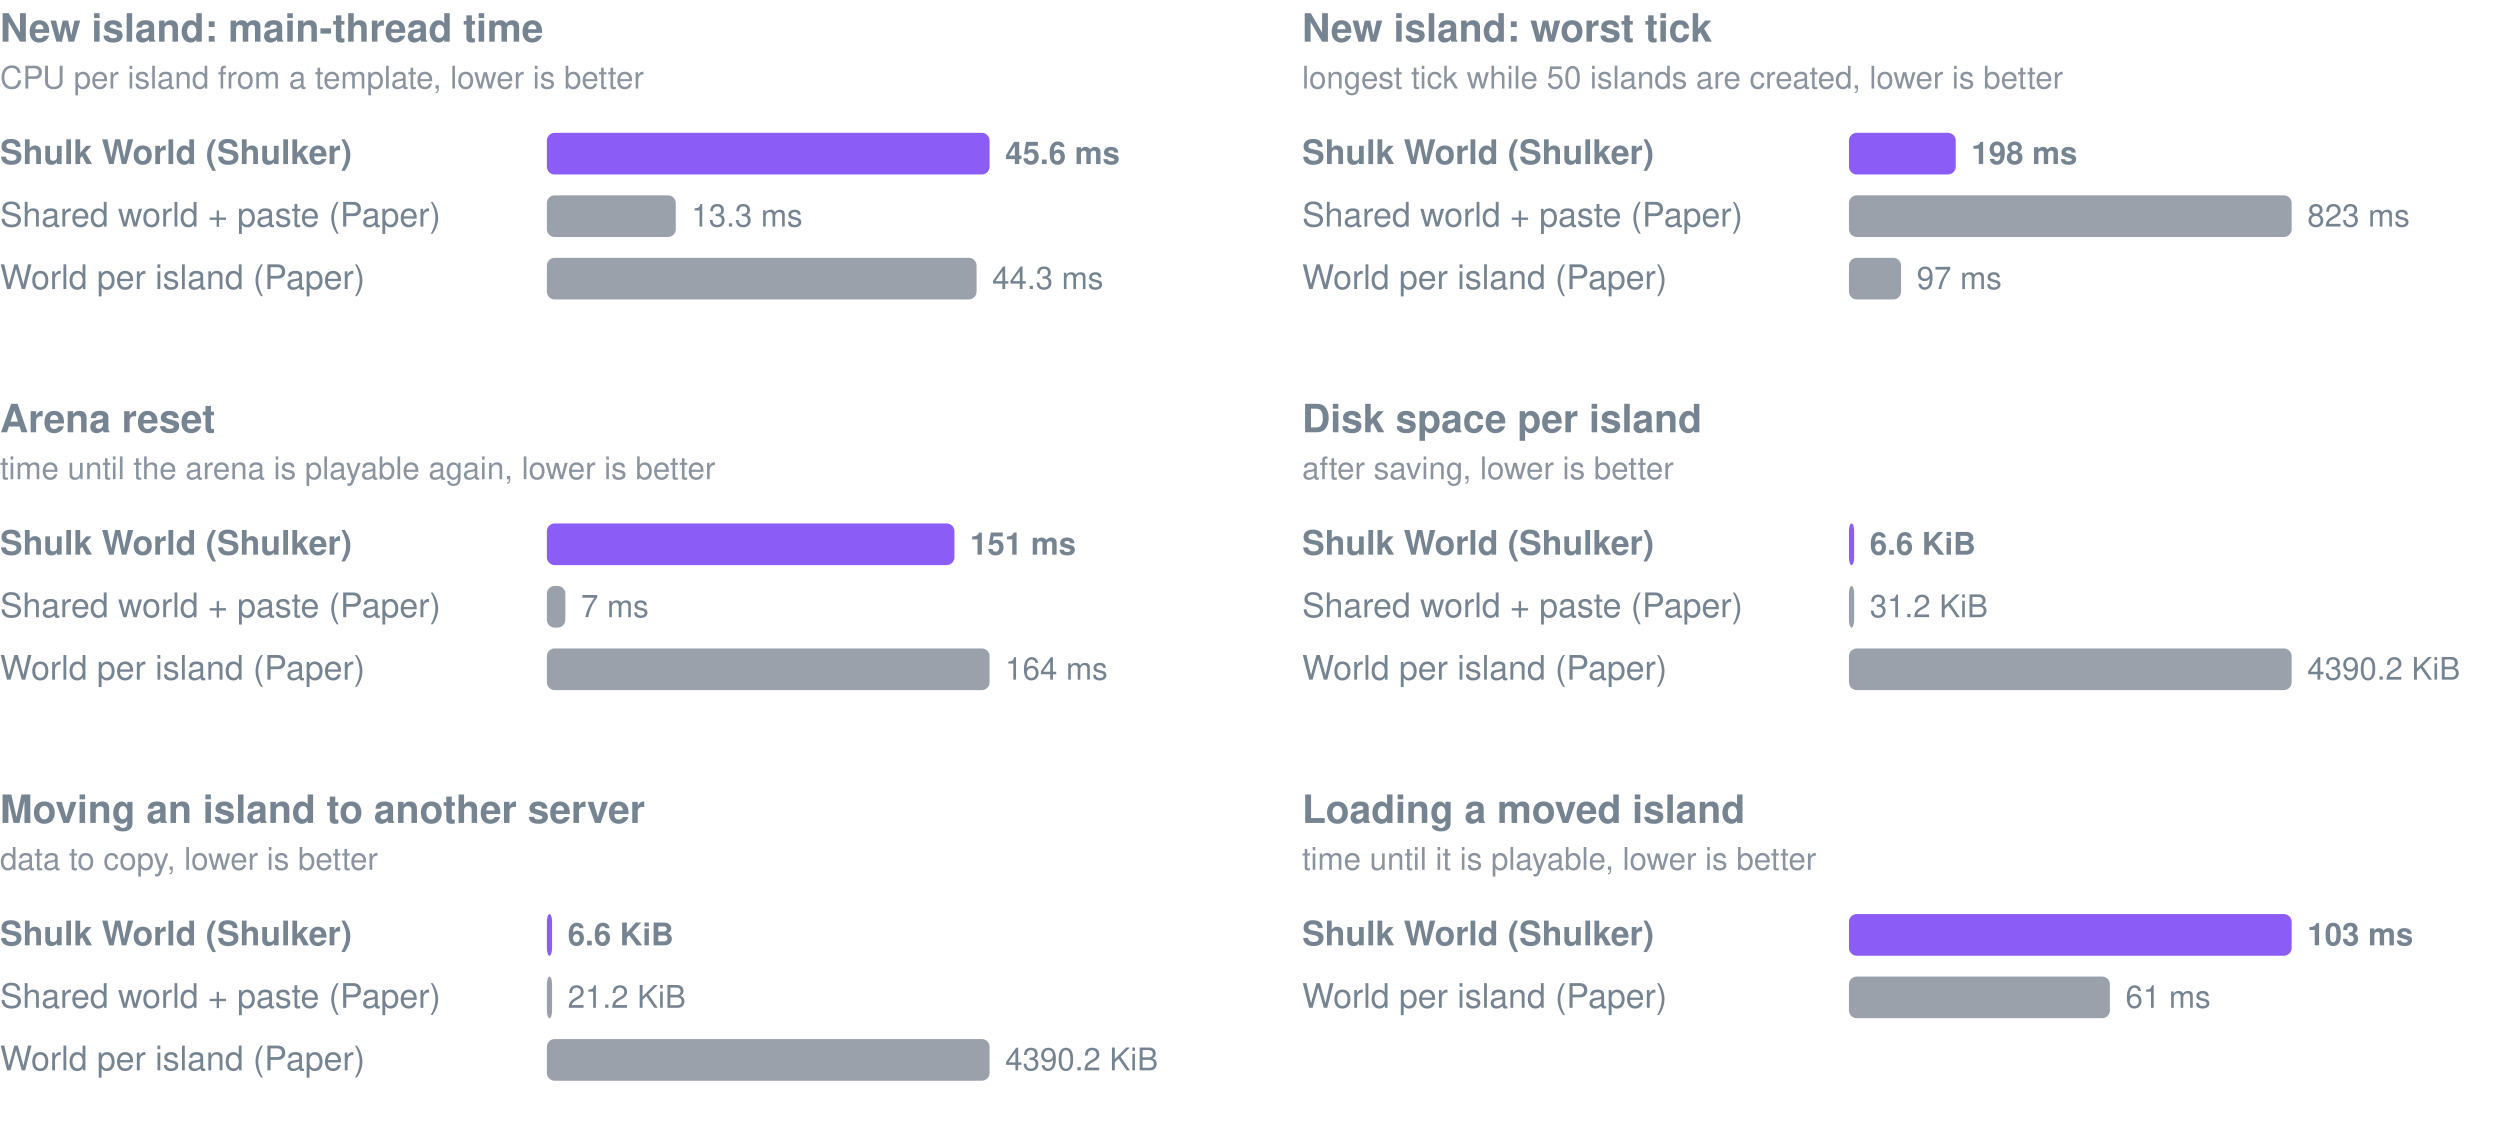
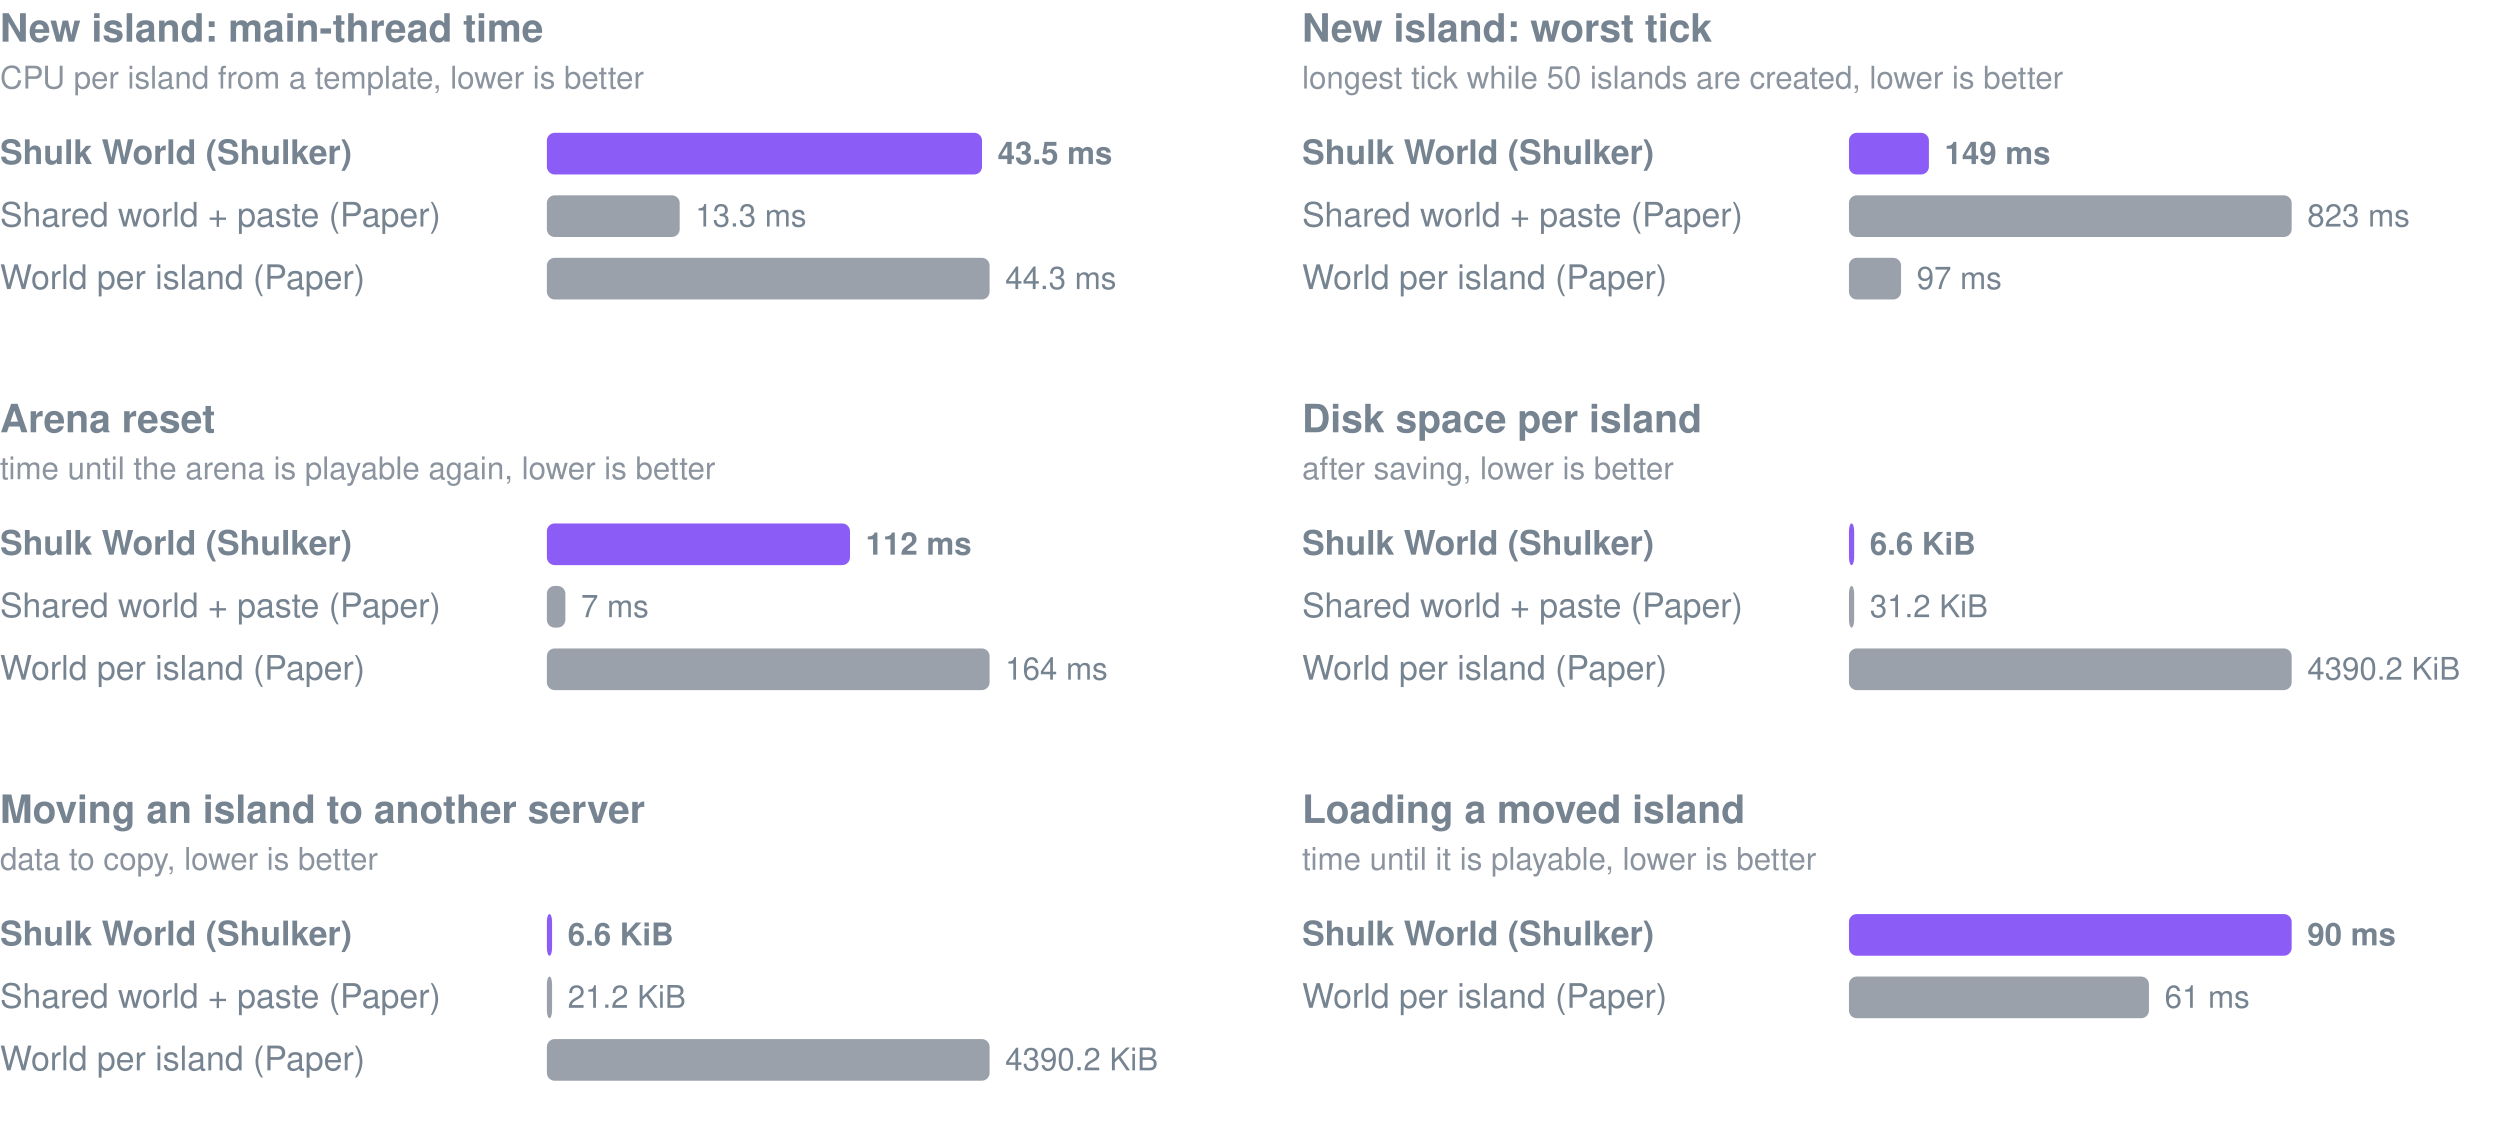
<svg xmlns="http://www.w3.org/2000/svg" width="960" height="432" viewBox="0 0 960 432" role="img" aria-label="Islands and arenas: Shulk Worlds on Shulker against pasting and world folders on Paper">
  <text x="0" y="16" font-family="-apple-system, 'Segoe UI', Helvetica, Arial, sans-serif" font-size="15" font-weight="600" fill="#768390">New island: main-thread time</text>
  <text x="0" y="34" font-family="-apple-system, 'Segoe UI', Helvetica, Arial, sans-serif" font-size="12" fill="#8b949e">CPU per island from a template, lower is better</text>
  <text x="0" y="63" font-family="-apple-system, 'Segoe UI', Helvetica, Arial, sans-serif" font-size="13" font-weight="700" fill="#768390">Shulk World (Shulker)</text>
-   <rect x="210" y="51" width="170.0" height="16" rx="3" fill="#8b5cf6" />
-   <text x="386.0" y="63" font-family="-apple-system, 'Segoe UI', Helvetica, Arial, sans-serif" font-size="12" font-weight="700" fill="#768390">45.6 ms</text>
+   <rect x="210" y="51" width="167.1" height="16" rx="3" fill="#8b5cf6" />
+   <text x="383.1" y="63" font-family="-apple-system, 'Segoe UI', Helvetica, Arial, sans-serif" font-size="12" font-weight="700" fill="#768390">43.5 ms</text>
  <text x="0" y="87" font-family="-apple-system, 'Segoe UI', Helvetica, Arial, sans-serif" font-size="13" font-weight="400" fill="#768390">Shared world + paste (Paper)</text>
-   <rect x="210" y="75" width="49.5" height="16" rx="3" fill="#9aa1ab" />
-   <text x="265.5" y="87" font-family="-apple-system, 'Segoe UI', Helvetica, Arial, sans-serif" font-size="12" font-weight="400" fill="#768390">13.3 ms</text>
+   <rect x="210" y="75" width="51.0" height="16" rx="3" fill="#9aa1ab" />
+   <text x="267.0" y="87" font-family="-apple-system, 'Segoe UI', Helvetica, Arial, sans-serif" font-size="12" font-weight="400" fill="#768390">13.3 ms</text>
  <text x="0" y="111" font-family="-apple-system, 'Segoe UI', Helvetica, Arial, sans-serif" font-size="13" font-weight="400" fill="#768390">World per island (Paper)</text>
-   <rect x="210" y="99" width="165.0" height="16" rx="3" fill="#9aa1ab" />
-   <text x="381.0" y="111" font-family="-apple-system, 'Segoe UI', Helvetica, Arial, sans-serif" font-size="12" font-weight="400" fill="#768390">44.3 ms</text>
+   <rect x="210" y="99" width="170.0" height="16" rx="3" fill="#9aa1ab" />
+   <text x="386.0" y="111" font-family="-apple-system, 'Segoe UI', Helvetica, Arial, sans-serif" font-size="12" font-weight="400" fill="#768390">44.3 ms</text>
  <text x="500" y="16" font-family="-apple-system, 'Segoe UI', Helvetica, Arial, sans-serif" font-size="15" font-weight="600" fill="#768390">New island: worst tick</text>
  <text x="500" y="34" font-family="-apple-system, 'Segoe UI', Helvetica, Arial, sans-serif" font-size="12" fill="#8b949e">longest tick while 50 islands are created, lower is better</text>
  <text x="500" y="63" font-family="-apple-system, 'Segoe UI', Helvetica, Arial, sans-serif" font-size="13" font-weight="700" fill="#768390">Shulk World (Shulker)</text>
-   <rect x="710" y="51" width="41.0" height="16" rx="3" fill="#8b5cf6" />
-   <text x="757.0" y="63" font-family="-apple-system, 'Segoe UI', Helvetica, Arial, sans-serif" font-size="12" font-weight="700" fill="#768390">198 ms</text>
+   <rect x="710" y="51" width="30.7" height="16" rx="3" fill="#8b5cf6" />
+   <text x="746.7" y="63" font-family="-apple-system, 'Segoe UI', Helvetica, Arial, sans-serif" font-size="12" font-weight="700" fill="#768390">149 ms</text>
  <text x="500" y="87" font-family="-apple-system, 'Segoe UI', Helvetica, Arial, sans-serif" font-size="13" font-weight="400" fill="#768390">Shared world + paste (Paper)</text>
  <rect x="710" y="75" width="170.0" height="16" rx="3" fill="#9aa1ab" />
  <text x="886.0" y="87" font-family="-apple-system, 'Segoe UI', Helvetica, Arial, sans-serif" font-size="12" font-weight="400" fill="#768390">823 ms</text>
  <text x="500" y="111" font-family="-apple-system, 'Segoe UI', Helvetica, Arial, sans-serif" font-size="13" font-weight="400" fill="#768390">World per island (Paper)</text>
  <rect x="710" y="99" width="20.0" height="16" rx="3" fill="#9aa1ab" />
  <text x="736.0" y="111" font-family="-apple-system, 'Segoe UI', Helvetica, Arial, sans-serif" font-size="12" font-weight="400" fill="#768390">97 ms</text>
  <text x="0" y="166" font-family="-apple-system, 'Segoe UI', Helvetica, Arial, sans-serif" font-size="15" font-weight="600" fill="#768390">Arena reset</text>
  <text x="0" y="184" font-family="-apple-system, 'Segoe UI', Helvetica, Arial, sans-serif" font-size="12" fill="#8b949e">time until the arena is playable again, lower is better</text>
  <text x="0" y="213" font-family="-apple-system, 'Segoe UI', Helvetica, Arial, sans-serif" font-size="13" font-weight="700" fill="#768390">Shulk World (Shulker)</text>
-   <rect x="210" y="201" width="156.5" height="16" rx="3" fill="#8b5cf6" />
-   <text x="372.5" y="213" font-family="-apple-system, 'Segoe UI', Helvetica, Arial, sans-serif" font-size="12" font-weight="700" fill="#768390">151 ms</text>
+   <rect x="210" y="201" width="116.4" height="16" rx="3" fill="#8b5cf6" />
+   <text x="332.4" y="213" font-family="-apple-system, 'Segoe UI', Helvetica, Arial, sans-serif" font-size="12" font-weight="700" fill="#768390">112 ms</text>
  <text x="0" y="237" font-family="-apple-system, 'Segoe UI', Helvetica, Arial, sans-serif" font-size="13" font-weight="400" fill="#768390">Shared world + paste (Paper)</text>
  <rect x="210" y="225" width="7.1" height="16" rx="3" fill="#9aa1ab" />
  <text x="223.1" y="237" font-family="-apple-system, 'Segoe UI', Helvetica, Arial, sans-serif" font-size="12" font-weight="400" fill="#768390">7 ms</text>
  <text x="0" y="261" font-family="-apple-system, 'Segoe UI', Helvetica, Arial, sans-serif" font-size="13" font-weight="400" fill="#768390">World per island (Paper)</text>
  <rect x="210" y="249" width="170.0" height="16" rx="3" fill="#9aa1ab" />
  <text x="386.0" y="261" font-family="-apple-system, 'Segoe UI', Helvetica, Arial, sans-serif" font-size="12" font-weight="400" fill="#768390">164 ms</text>
  <text x="500" y="166" font-family="-apple-system, 'Segoe UI', Helvetica, Arial, sans-serif" font-size="15" font-weight="600" fill="#768390">Disk space per island</text>
  <text x="500" y="184" font-family="-apple-system, 'Segoe UI', Helvetica, Arial, sans-serif" font-size="12" fill="#8b949e">after saving, lower is better</text>
  <text x="500" y="213" font-family="-apple-system, 'Segoe UI', Helvetica, Arial, sans-serif" font-size="13" font-weight="700" fill="#768390">Shulk World (Shulker)</text>
  <rect x="710" y="201" width="2.0" height="16" rx="3" fill="#8b5cf6" />
  <text x="718.0" y="213" font-family="-apple-system, 'Segoe UI', Helvetica, Arial, sans-serif" font-size="12" font-weight="700" fill="#768390">6.6 KiB</text>
  <text x="500" y="237" font-family="-apple-system, 'Segoe UI', Helvetica, Arial, sans-serif" font-size="13" font-weight="400" fill="#768390">Shared world + paste (Paper)</text>
  <rect x="710" y="225" width="2.0" height="16" rx="3" fill="#9aa1ab" />
  <text x="718.0" y="237" font-family="-apple-system, 'Segoe UI', Helvetica, Arial, sans-serif" font-size="12" font-weight="400" fill="#768390">31.2 KiB</text>
  <text x="500" y="261" font-family="-apple-system, 'Segoe UI', Helvetica, Arial, sans-serif" font-size="13" font-weight="400" fill="#768390">World per island (Paper)</text>
  <rect x="710" y="249" width="170.0" height="16" rx="3" fill="#9aa1ab" />
  <text x="886.0" y="261" font-family="-apple-system, 'Segoe UI', Helvetica, Arial, sans-serif" font-size="12" font-weight="400" fill="#768390">4390.2 KiB</text>
  <text x="0" y="316" font-family="-apple-system, 'Segoe UI', Helvetica, Arial, sans-serif" font-size="15" font-weight="600" fill="#768390">Moving an island to another server</text>
  <text x="0" y="334" font-family="-apple-system, 'Segoe UI', Helvetica, Arial, sans-serif" font-size="12" fill="#8b949e">data to copy, lower is better</text>
  <text x="0" y="363" font-family="-apple-system, 'Segoe UI', Helvetica, Arial, sans-serif" font-size="13" font-weight="700" fill="#768390">Shulk World (Shulker)</text>
  <rect x="210" y="351" width="2.0" height="16" rx="3" fill="#8b5cf6" />
  <text x="218.0" y="363" font-family="-apple-system, 'Segoe UI', Helvetica, Arial, sans-serif" font-size="12" font-weight="700" fill="#768390">6.6 KiB</text>
  <text x="0" y="387" font-family="-apple-system, 'Segoe UI', Helvetica, Arial, sans-serif" font-size="13" font-weight="400" fill="#768390">Shared world + paste (Paper)</text>
  <rect x="210" y="375" width="2.0" height="16" rx="3" fill="#9aa1ab" />
  <text x="218.0" y="387" font-family="-apple-system, 'Segoe UI', Helvetica, Arial, sans-serif" font-size="12" font-weight="400" fill="#768390">21.2 KiB</text>
  <text x="0" y="411" font-family="-apple-system, 'Segoe UI', Helvetica, Arial, sans-serif" font-size="13" font-weight="400" fill="#768390">World per island (Paper)</text>
  <rect x="210" y="399" width="170.0" height="16" rx="3" fill="#9aa1ab" />
  <text x="386.0" y="411" font-family="-apple-system, 'Segoe UI', Helvetica, Arial, sans-serif" font-size="12" font-weight="400" fill="#768390">4390.2 KiB</text>
  <text x="500" y="316" font-family="-apple-system, 'Segoe UI', Helvetica, Arial, sans-serif" font-size="15" font-weight="600" fill="#768390">Loading a moved island</text>
  <text x="500" y="334" font-family="-apple-system, 'Segoe UI', Helvetica, Arial, sans-serif" font-size="12" fill="#8b949e">time until it is playable, lower is better</text>
  <text x="500" y="363" font-family="-apple-system, 'Segoe UI', Helvetica, Arial, sans-serif" font-size="13" font-weight="700" fill="#768390">Shulk World (Shulker)</text>
  <rect x="710" y="351" width="170.0" height="16" rx="3" fill="#8b5cf6" />
-   <text x="886.0" y="363" font-family="-apple-system, 'Segoe UI', Helvetica, Arial, sans-serif" font-size="12" font-weight="700" fill="#768390">103 ms</text>
+   <text x="886.0" y="363" font-family="-apple-system, 'Segoe UI', Helvetica, Arial, sans-serif" font-size="12" font-weight="700" fill="#768390">90 ms</text>
  <text x="500" y="387" font-family="-apple-system, 'Segoe UI', Helvetica, Arial, sans-serif" font-size="13" font-weight="400" fill="#768390">World per island (Paper)</text>
-   <rect x="710" y="375" width="100.2" height="16" rx="3" fill="#9aa1ab" />
-   <text x="816.2" y="387" font-family="-apple-system, 'Segoe UI', Helvetica, Arial, sans-serif" font-size="12" font-weight="400" fill="#768390">61 ms</text>
+   <rect x="710" y="375" width="115.2" height="16" rx="3" fill="#9aa1ab" />
+   <text x="831.2" y="387" font-family="-apple-system, 'Segoe UI', Helvetica, Arial, sans-serif" font-size="12" font-weight="400" fill="#768390">61 ms</text>
</svg>
